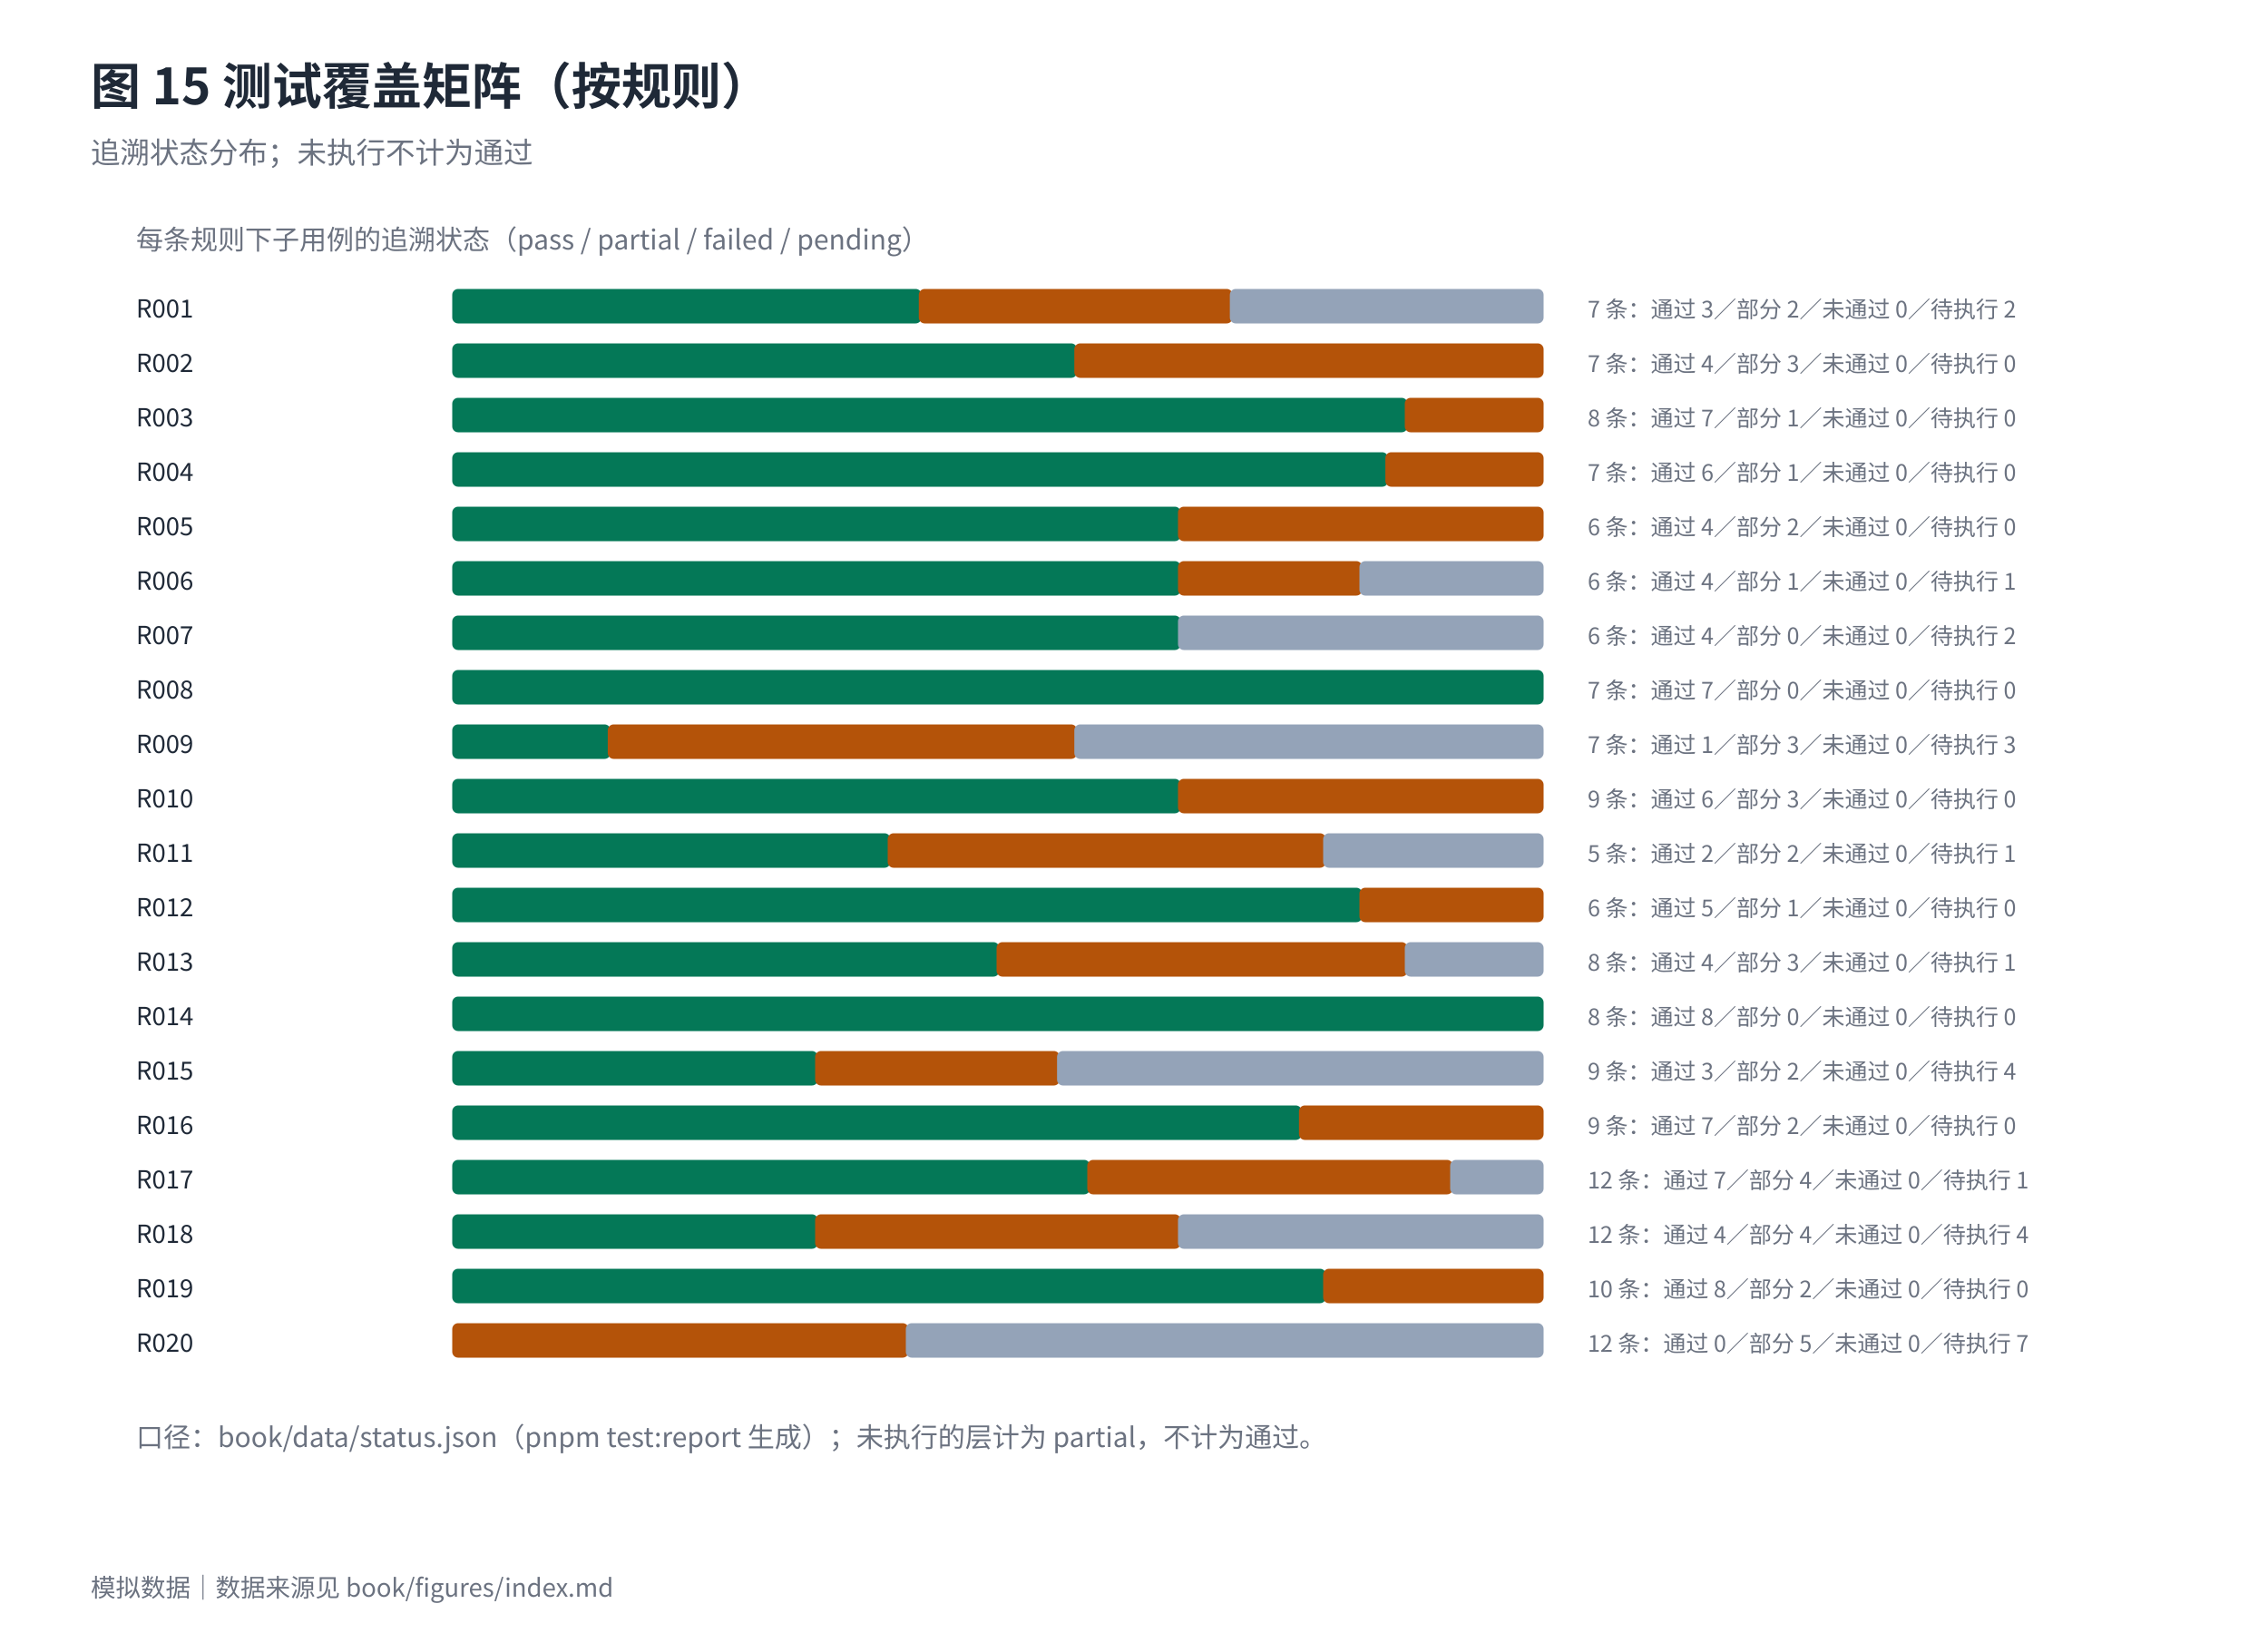
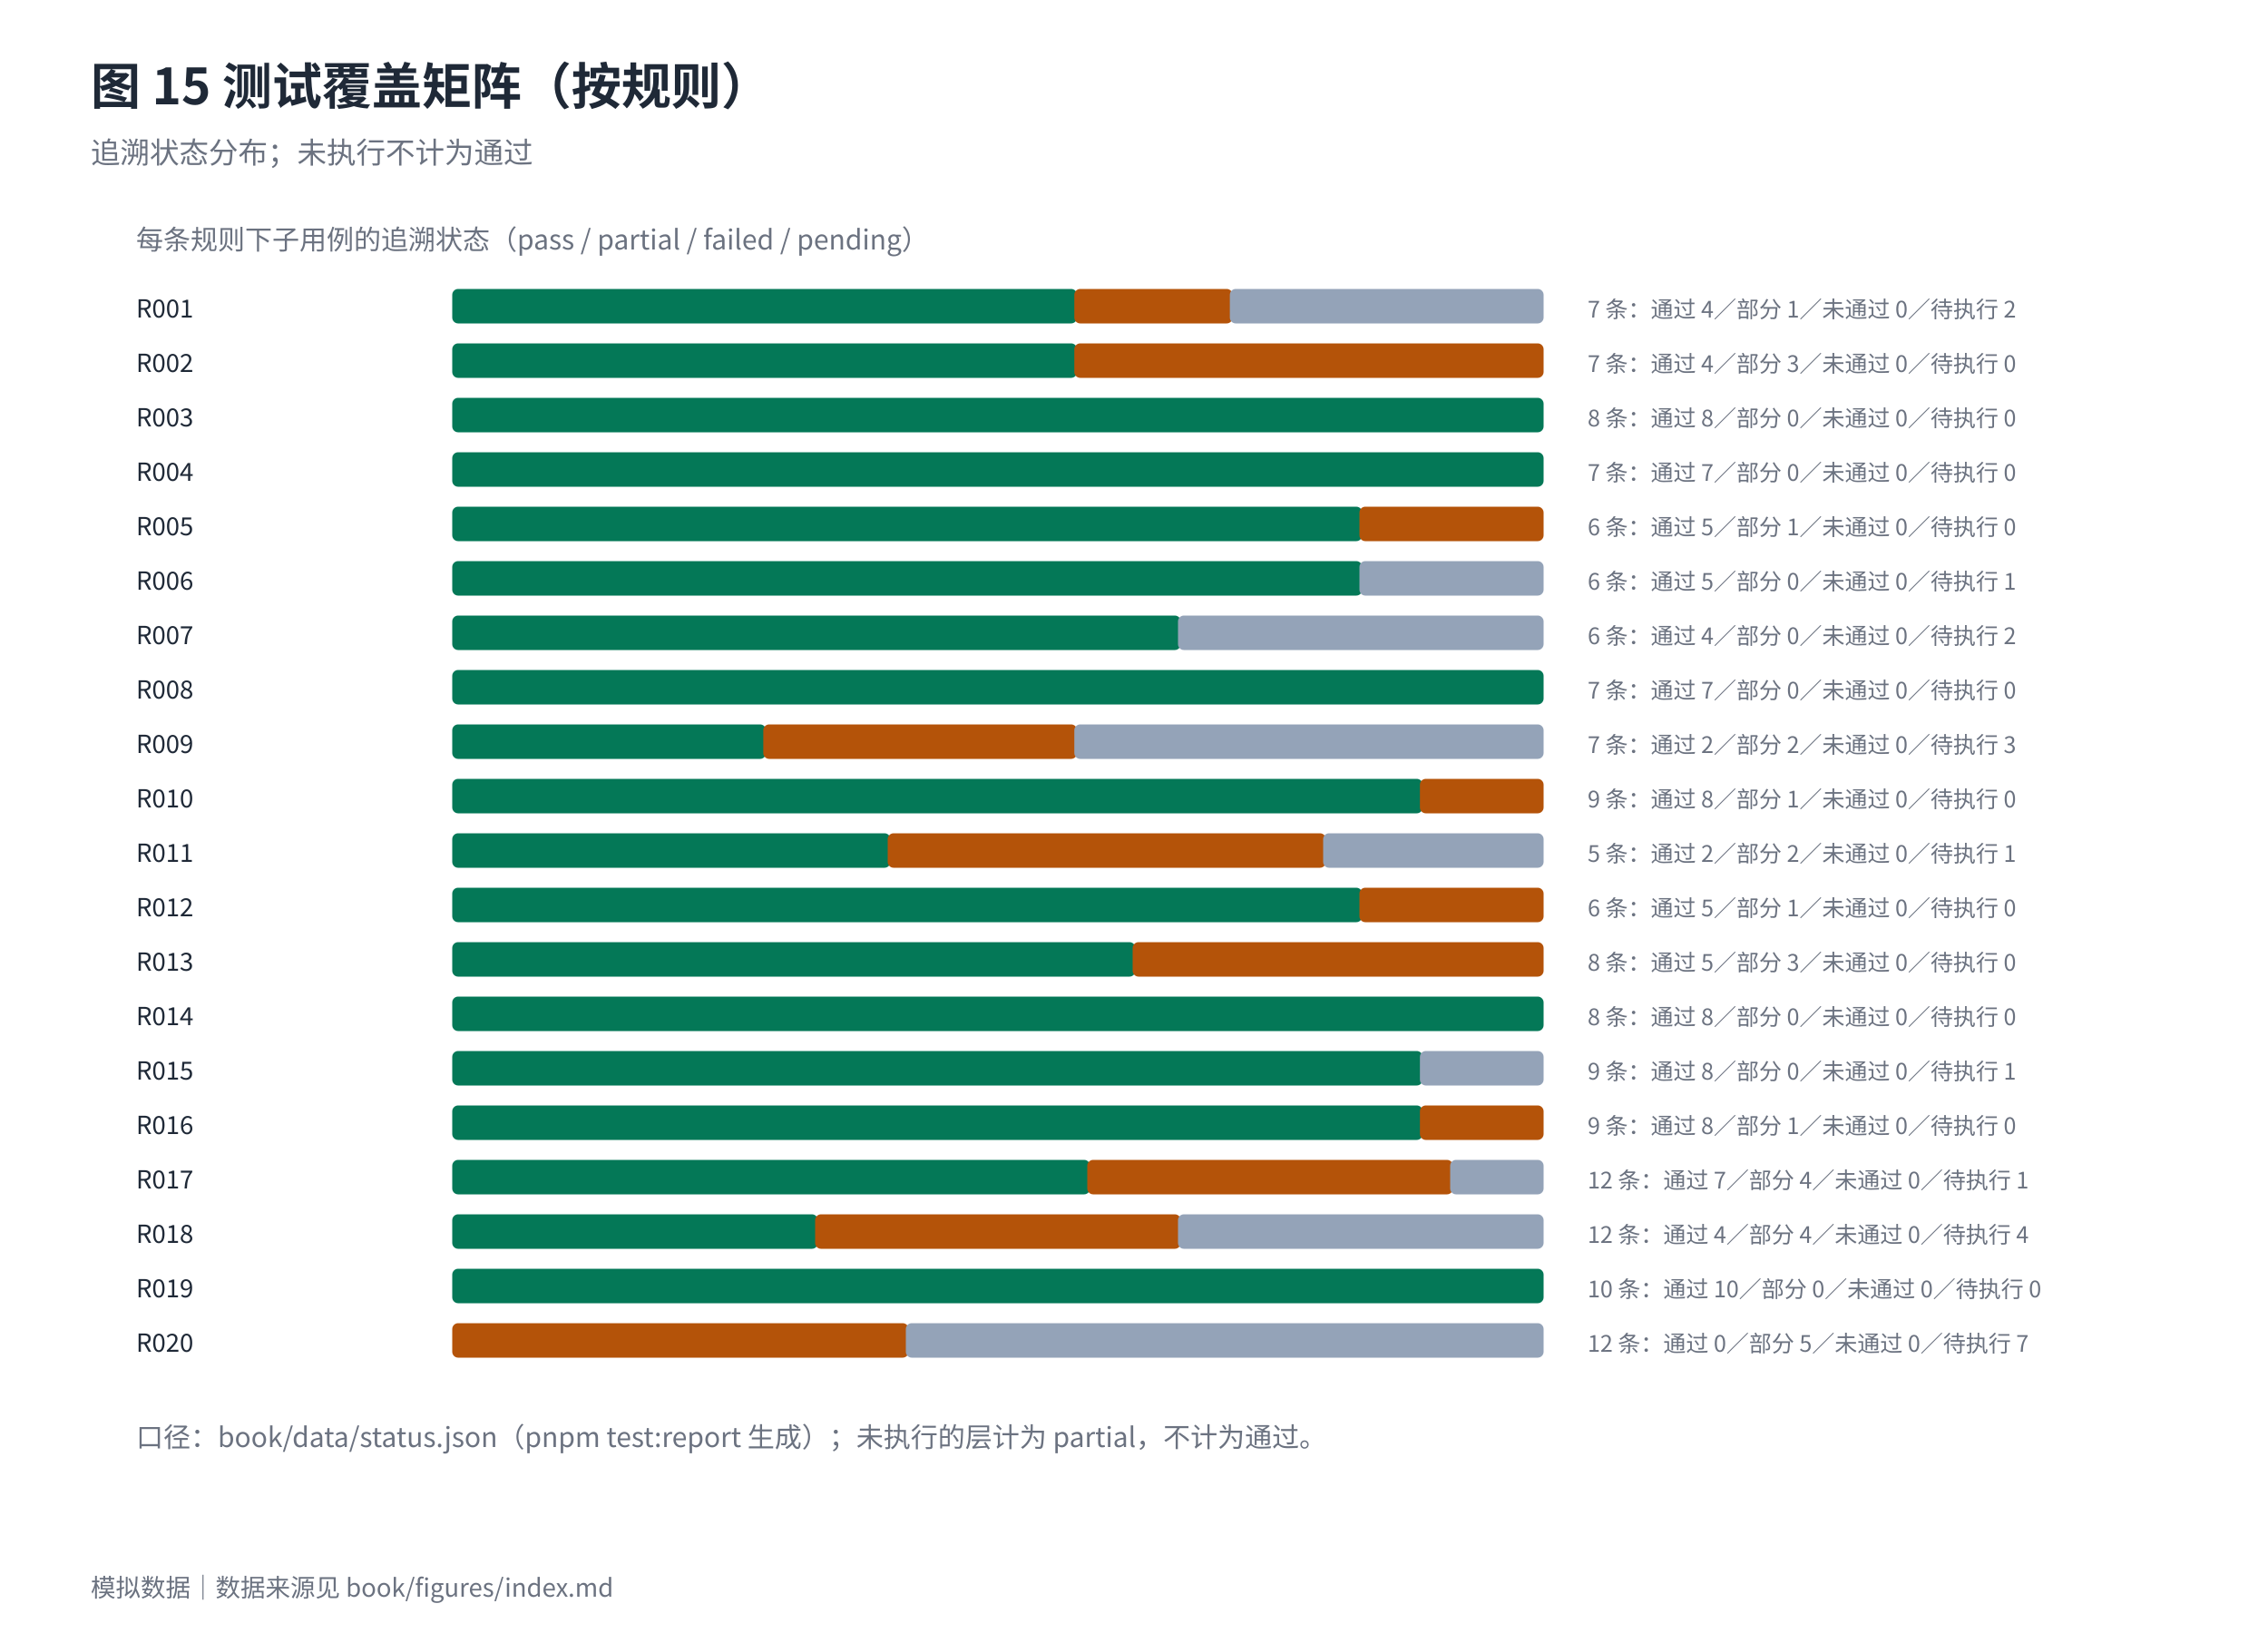
<svg xmlns="http://www.w3.org/2000/svg" viewBox="0 0 1000 720" width="1000" height="720" role="img" aria-label="图 15 测试覆盖矩阵（按规则）">
  <rect x="0" y="0" width="1000" height="720" rx="0" fill="#ffffff" stroke="#ffffff" stroke-width="1.2" />
  <text x="40" y="46" font-size="22" font-family="'Noto Sans CJK SC','Microsoft YaHei',sans-serif" text-anchor="start" font-weight="bold" fill="#1f2937">图 15 测试覆盖矩阵（按规则）</text>
  <text x="40" y="72" font-size="13" font-family="'Noto Sans CJK SC','Microsoft YaHei',sans-serif" text-anchor="start" font-weight="normal" fill="#6b7280">追溯状态分布；未执行不计为通过</text>
  <text x="60" y="110" font-size="12" font-family="'Noto Sans CJK SC','Microsoft YaHei',sans-serif" text-anchor="start" font-weight="normal" fill="#6b7280">每条规则下子用例的追溯状态（pass / partial / failed / pending）</text>
-   <rect x="200" y="128" width="205.714" height="14" rx="2" fill="#047857" stroke="#047857" stroke-width="1.2" />
-   <rect x="405.714" y="128" width="137.143" height="14" rx="2" fill="#b45309" stroke="#b45309" stroke-width="1.2" />
+   <rect x="200" y="128" width="274.286" height="14" rx="2" fill="#047857" stroke="#047857" stroke-width="1.2" />
+   <rect x="474.286" y="128" width="68.571" height="14" rx="2" fill="#b45309" stroke="#b45309" stroke-width="1.2" />
  <rect x="542.857" y="128" width="137.143" height="14" rx="2" fill="#94a3b8" stroke="#94a3b8" stroke-width="1.2" />
  <text x="60" y="140" font-size="11" font-family="'Noto Sans CJK SC','Microsoft YaHei',sans-serif" text-anchor="start" font-weight="normal" fill="#1f2937">R001</text>
-   <text x="700" y="140" font-size="10" font-family="'Noto Sans CJK SC','Microsoft YaHei',sans-serif" text-anchor="start" font-weight="normal" fill="#6b7280">7 条：通过 3／部分 2／未通过 0／待执行 2</text>
+   <text x="700" y="140" font-size="10" font-family="'Noto Sans CJK SC','Microsoft YaHei',sans-serif" text-anchor="start" font-weight="normal" fill="#6b7280">7 条：通过 4／部分 1／未通过 0／待执行 2</text>
  <rect x="200" y="152" width="274.286" height="14" rx="2" fill="#047857" stroke="#047857" stroke-width="1.2" />
  <rect x="474.286" y="152" width="205.714" height="14" rx="2" fill="#b45309" stroke="#b45309" stroke-width="1.2" />
  <text x="60" y="164" font-size="11" font-family="'Noto Sans CJK SC','Microsoft YaHei',sans-serif" text-anchor="start" font-weight="normal" fill="#1f2937">R002</text>
  <text x="700" y="164" font-size="10" font-family="'Noto Sans CJK SC','Microsoft YaHei',sans-serif" text-anchor="start" font-weight="normal" fill="#6b7280">7 条：通过 4／部分 3／未通过 0／待执行 0</text>
-   <rect x="200" y="176" width="420" height="14" rx="2" fill="#047857" stroke="#047857" stroke-width="1.2" />
-   <rect x="620" y="176" width="60" height="14" rx="2" fill="#b45309" stroke="#b45309" stroke-width="1.2" />
+   <rect x="200" y="176" width="480" height="14" rx="2" fill="#047857" stroke="#047857" stroke-width="1.2" />
  <text x="60" y="188" font-size="11" font-family="'Noto Sans CJK SC','Microsoft YaHei',sans-serif" text-anchor="start" font-weight="normal" fill="#1f2937">R003</text>
-   <text x="700" y="188" font-size="10" font-family="'Noto Sans CJK SC','Microsoft YaHei',sans-serif" text-anchor="start" font-weight="normal" fill="#6b7280">8 条：通过 7／部分 1／未通过 0／待执行 0</text>
-   <rect x="200" y="200" width="411.429" height="14" rx="2" fill="#047857" stroke="#047857" stroke-width="1.2" />
-   <rect x="611.429" y="200" width="68.571" height="14" rx="2" fill="#b45309" stroke="#b45309" stroke-width="1.2" />
+   <text x="700" y="188" font-size="10" font-family="'Noto Sans CJK SC','Microsoft YaHei',sans-serif" text-anchor="start" font-weight="normal" fill="#6b7280">8 条：通过 8／部分 0／未通过 0／待执行 0</text>
+   <rect x="200" y="200" width="480" height="14" rx="2" fill="#047857" stroke="#047857" stroke-width="1.2" />
  <text x="60" y="212" font-size="11" font-family="'Noto Sans CJK SC','Microsoft YaHei',sans-serif" text-anchor="start" font-weight="normal" fill="#1f2937">R004</text>
-   <text x="700" y="212" font-size="10" font-family="'Noto Sans CJK SC','Microsoft YaHei',sans-serif" text-anchor="start" font-weight="normal" fill="#6b7280">7 条：通过 6／部分 1／未通过 0／待执行 0</text>
-   <rect x="200" y="224" width="320" height="14" rx="2" fill="#047857" stroke="#047857" stroke-width="1.2" />
-   <rect x="520" y="224" width="160" height="14" rx="2" fill="#b45309" stroke="#b45309" stroke-width="1.2" />
+   <text x="700" y="212" font-size="10" font-family="'Noto Sans CJK SC','Microsoft YaHei',sans-serif" text-anchor="start" font-weight="normal" fill="#6b7280">7 条：通过 7／部分 0／未通过 0／待执行 0</text>
+   <rect x="200" y="224" width="400" height="14" rx="2" fill="#047857" stroke="#047857" stroke-width="1.2" />
+   <rect x="600" y="224" width="80" height="14" rx="2" fill="#b45309" stroke="#b45309" stroke-width="1.2" />
  <text x="60" y="236" font-size="11" font-family="'Noto Sans CJK SC','Microsoft YaHei',sans-serif" text-anchor="start" font-weight="normal" fill="#1f2937">R005</text>
-   <text x="700" y="236" font-size="10" font-family="'Noto Sans CJK SC','Microsoft YaHei',sans-serif" text-anchor="start" font-weight="normal" fill="#6b7280">6 条：通过 4／部分 2／未通过 0／待执行 0</text>
-   <rect x="200" y="248" width="320" height="14" rx="2" fill="#047857" stroke="#047857" stroke-width="1.2" />
-   <rect x="520" y="248" width="80" height="14" rx="2" fill="#b45309" stroke="#b45309" stroke-width="1.2" />
+   <text x="700" y="236" font-size="10" font-family="'Noto Sans CJK SC','Microsoft YaHei',sans-serif" text-anchor="start" font-weight="normal" fill="#6b7280">6 条：通过 5／部分 1／未通过 0／待执行 0</text>
+   <rect x="200" y="248" width="400" height="14" rx="2" fill="#047857" stroke="#047857" stroke-width="1.2" />
  <rect x="600" y="248" width="80" height="14" rx="2" fill="#94a3b8" stroke="#94a3b8" stroke-width="1.2" />
  <text x="60" y="260" font-size="11" font-family="'Noto Sans CJK SC','Microsoft YaHei',sans-serif" text-anchor="start" font-weight="normal" fill="#1f2937">R006</text>
-   <text x="700" y="260" font-size="10" font-family="'Noto Sans CJK SC','Microsoft YaHei',sans-serif" text-anchor="start" font-weight="normal" fill="#6b7280">6 条：通过 4／部分 1／未通过 0／待执行 1</text>
+   <text x="700" y="260" font-size="10" font-family="'Noto Sans CJK SC','Microsoft YaHei',sans-serif" text-anchor="start" font-weight="normal" fill="#6b7280">6 条：通过 5／部分 0／未通过 0／待执行 1</text>
  <rect x="200" y="272" width="320" height="14" rx="2" fill="#047857" stroke="#047857" stroke-width="1.2" />
  <rect x="520" y="272" width="160" height="14" rx="2" fill="#94a3b8" stroke="#94a3b8" stroke-width="1.2" />
  <text x="60" y="284" font-size="11" font-family="'Noto Sans CJK SC','Microsoft YaHei',sans-serif" text-anchor="start" font-weight="normal" fill="#1f2937">R007</text>
  <text x="700" y="284" font-size="10" font-family="'Noto Sans CJK SC','Microsoft YaHei',sans-serif" text-anchor="start" font-weight="normal" fill="#6b7280">6 条：通过 4／部分 0／未通过 0／待执行 2</text>
  <rect x="200" y="296" width="480" height="14" rx="2" fill="#047857" stroke="#047857" stroke-width="1.2" />
  <text x="60" y="308" font-size="11" font-family="'Noto Sans CJK SC','Microsoft YaHei',sans-serif" text-anchor="start" font-weight="normal" fill="#1f2937">R008</text>
  <text x="700" y="308" font-size="10" font-family="'Noto Sans CJK SC','Microsoft YaHei',sans-serif" text-anchor="start" font-weight="normal" fill="#6b7280">7 条：通过 7／部分 0／未通过 0／待执行 0</text>
-   <rect x="200" y="320" width="68.571" height="14" rx="2" fill="#047857" stroke="#047857" stroke-width="1.2" />
-   <rect x="268.571" y="320" width="205.714" height="14" rx="2" fill="#b45309" stroke="#b45309" stroke-width="1.2" />
+   <rect x="200" y="320" width="137.143" height="14" rx="2" fill="#047857" stroke="#047857" stroke-width="1.2" />
+   <rect x="337.143" y="320" width="137.143" height="14" rx="2" fill="#b45309" stroke="#b45309" stroke-width="1.2" />
  <rect x="474.286" y="320" width="205.714" height="14" rx="2" fill="#94a3b8" stroke="#94a3b8" stroke-width="1.2" />
  <text x="60" y="332" font-size="11" font-family="'Noto Sans CJK SC','Microsoft YaHei',sans-serif" text-anchor="start" font-weight="normal" fill="#1f2937">R009</text>
-   <text x="700" y="332" font-size="10" font-family="'Noto Sans CJK SC','Microsoft YaHei',sans-serif" text-anchor="start" font-weight="normal" fill="#6b7280">7 条：通过 1／部分 3／未通过 0／待执行 3</text>
-   <rect x="200" y="344" width="320" height="14" rx="2" fill="#047857" stroke="#047857" stroke-width="1.2" />
-   <rect x="520" y="344" width="160" height="14" rx="2" fill="#b45309" stroke="#b45309" stroke-width="1.2" />
+   <text x="700" y="332" font-size="10" font-family="'Noto Sans CJK SC','Microsoft YaHei',sans-serif" text-anchor="start" font-weight="normal" fill="#6b7280">7 条：通过 2／部分 2／未通过 0／待执行 3</text>
+   <rect x="200" y="344" width="426.667" height="14" rx="2" fill="#047857" stroke="#047857" stroke-width="1.2" />
+   <rect x="626.667" y="344" width="53.333" height="14" rx="2" fill="#b45309" stroke="#b45309" stroke-width="1.2" />
  <text x="60" y="356" font-size="11" font-family="'Noto Sans CJK SC','Microsoft YaHei',sans-serif" text-anchor="start" font-weight="normal" fill="#1f2937">R010</text>
-   <text x="700" y="356" font-size="10" font-family="'Noto Sans CJK SC','Microsoft YaHei',sans-serif" text-anchor="start" font-weight="normal" fill="#6b7280">9 条：通过 6／部分 3／未通过 0／待执行 0</text>
+   <text x="700" y="356" font-size="10" font-family="'Noto Sans CJK SC','Microsoft YaHei',sans-serif" text-anchor="start" font-weight="normal" fill="#6b7280">9 条：通过 8／部分 1／未通过 0／待执行 0</text>
  <rect x="200" y="368" width="192" height="14" rx="2" fill="#047857" stroke="#047857" stroke-width="1.2" />
  <rect x="392" y="368" width="192" height="14" rx="2" fill="#b45309" stroke="#b45309" stroke-width="1.2" />
  <rect x="584" y="368" width="96" height="14" rx="2" fill="#94a3b8" stroke="#94a3b8" stroke-width="1.2" />
  <text x="60" y="380" font-size="11" font-family="'Noto Sans CJK SC','Microsoft YaHei',sans-serif" text-anchor="start" font-weight="normal" fill="#1f2937">R011</text>
  <text x="700" y="380" font-size="10" font-family="'Noto Sans CJK SC','Microsoft YaHei',sans-serif" text-anchor="start" font-weight="normal" fill="#6b7280">5 条：通过 2／部分 2／未通过 0／待执行 1</text>
  <rect x="200" y="392" width="400" height="14" rx="2" fill="#047857" stroke="#047857" stroke-width="1.2" />
  <rect x="600" y="392" width="80" height="14" rx="2" fill="#b45309" stroke="#b45309" stroke-width="1.2" />
  <text x="60" y="404" font-size="11" font-family="'Noto Sans CJK SC','Microsoft YaHei',sans-serif" text-anchor="start" font-weight="normal" fill="#1f2937">R012</text>
  <text x="700" y="404" font-size="10" font-family="'Noto Sans CJK SC','Microsoft YaHei',sans-serif" text-anchor="start" font-weight="normal" fill="#6b7280">6 条：通过 5／部分 1／未通过 0／待执行 0</text>
-   <rect x="200" y="416" width="240" height="14" rx="2" fill="#047857" stroke="#047857" stroke-width="1.2" />
-   <rect x="440" y="416" width="180" height="14" rx="2" fill="#b45309" stroke="#b45309" stroke-width="1.2" />
-   <rect x="620" y="416" width="60" height="14" rx="2" fill="#94a3b8" stroke="#94a3b8" stroke-width="1.2" />
+   <rect x="200" y="416" width="300" height="14" rx="2" fill="#047857" stroke="#047857" stroke-width="1.2" />
+   <rect x="500" y="416" width="180" height="14" rx="2" fill="#b45309" stroke="#b45309" stroke-width="1.2" />
  <text x="60" y="428" font-size="11" font-family="'Noto Sans CJK SC','Microsoft YaHei',sans-serif" text-anchor="start" font-weight="normal" fill="#1f2937">R013</text>
-   <text x="700" y="428" font-size="10" font-family="'Noto Sans CJK SC','Microsoft YaHei',sans-serif" text-anchor="start" font-weight="normal" fill="#6b7280">8 条：通过 4／部分 3／未通过 0／待执行 1</text>
+   <text x="700" y="428" font-size="10" font-family="'Noto Sans CJK SC','Microsoft YaHei',sans-serif" text-anchor="start" font-weight="normal" fill="#6b7280">8 条：通过 5／部分 3／未通过 0／待执行 0</text>
  <rect x="200" y="440" width="480" height="14" rx="2" fill="#047857" stroke="#047857" stroke-width="1.2" />
  <text x="60" y="452" font-size="11" font-family="'Noto Sans CJK SC','Microsoft YaHei',sans-serif" text-anchor="start" font-weight="normal" fill="#1f2937">R014</text>
  <text x="700" y="452" font-size="10" font-family="'Noto Sans CJK SC','Microsoft YaHei',sans-serif" text-anchor="start" font-weight="normal" fill="#6b7280">8 条：通过 8／部分 0／未通过 0／待执行 0</text>
-   <rect x="200" y="464" width="160" height="14" rx="2" fill="#047857" stroke="#047857" stroke-width="1.2" />
-   <rect x="360" y="464" width="106.667" height="14" rx="2" fill="#b45309" stroke="#b45309" stroke-width="1.2" />
-   <rect x="466.667" y="464" width="213.333" height="14" rx="2" fill="#94a3b8" stroke="#94a3b8" stroke-width="1.2" />
+   <rect x="200" y="464" width="426.667" height="14" rx="2" fill="#047857" stroke="#047857" stroke-width="1.2" />
+   <rect x="626.667" y="464" width="53.333" height="14" rx="2" fill="#94a3b8" stroke="#94a3b8" stroke-width="1.2" />
  <text x="60" y="476" font-size="11" font-family="'Noto Sans CJK SC','Microsoft YaHei',sans-serif" text-anchor="start" font-weight="normal" fill="#1f2937">R015</text>
-   <text x="700" y="476" font-size="10" font-family="'Noto Sans CJK SC','Microsoft YaHei',sans-serif" text-anchor="start" font-weight="normal" fill="#6b7280">9 条：通过 3／部分 2／未通过 0／待执行 4</text>
-   <rect x="200" y="488" width="373.333" height="14" rx="2" fill="#047857" stroke="#047857" stroke-width="1.2" />
-   <rect x="573.333" y="488" width="106.667" height="14" rx="2" fill="#b45309" stroke="#b45309" stroke-width="1.2" />
+   <text x="700" y="476" font-size="10" font-family="'Noto Sans CJK SC','Microsoft YaHei',sans-serif" text-anchor="start" font-weight="normal" fill="#6b7280">9 条：通过 8／部分 0／未通过 0／待执行 1</text>
+   <rect x="200" y="488" width="426.667" height="14" rx="2" fill="#047857" stroke="#047857" stroke-width="1.2" />
+   <rect x="626.667" y="488" width="53.333" height="14" rx="2" fill="#b45309" stroke="#b45309" stroke-width="1.2" />
  <text x="60" y="500" font-size="11" font-family="'Noto Sans CJK SC','Microsoft YaHei',sans-serif" text-anchor="start" font-weight="normal" fill="#1f2937">R016</text>
-   <text x="700" y="500" font-size="10" font-family="'Noto Sans CJK SC','Microsoft YaHei',sans-serif" text-anchor="start" font-weight="normal" fill="#6b7280">9 条：通过 7／部分 2／未通过 0／待执行 0</text>
+   <text x="700" y="500" font-size="10" font-family="'Noto Sans CJK SC','Microsoft YaHei',sans-serif" text-anchor="start" font-weight="normal" fill="#6b7280">9 条：通过 8／部分 1／未通过 0／待执行 0</text>
  <rect x="200" y="512" width="280" height="14" rx="2" fill="#047857" stroke="#047857" stroke-width="1.2" />
  <rect x="480" y="512" width="160" height="14" rx="2" fill="#b45309" stroke="#b45309" stroke-width="1.2" />
  <rect x="640" y="512" width="40" height="14" rx="2" fill="#94a3b8" stroke="#94a3b8" stroke-width="1.2" />
  <text x="60" y="524" font-size="11" font-family="'Noto Sans CJK SC','Microsoft YaHei',sans-serif" text-anchor="start" font-weight="normal" fill="#1f2937">R017</text>
  <text x="700" y="524" font-size="10" font-family="'Noto Sans CJK SC','Microsoft YaHei',sans-serif" text-anchor="start" font-weight="normal" fill="#6b7280">12 条：通过 7／部分 4／未通过 0／待执行 1</text>
  <rect x="200" y="536" width="160" height="14" rx="2" fill="#047857" stroke="#047857" stroke-width="1.2" />
  <rect x="360" y="536" width="160" height="14" rx="2" fill="#b45309" stroke="#b45309" stroke-width="1.2" />
  <rect x="520" y="536" width="160" height="14" rx="2" fill="#94a3b8" stroke="#94a3b8" stroke-width="1.2" />
  <text x="60" y="548" font-size="11" font-family="'Noto Sans CJK SC','Microsoft YaHei',sans-serif" text-anchor="start" font-weight="normal" fill="#1f2937">R018</text>
  <text x="700" y="548" font-size="10" font-family="'Noto Sans CJK SC','Microsoft YaHei',sans-serif" text-anchor="start" font-weight="normal" fill="#6b7280">12 条：通过 4／部分 4／未通过 0／待执行 4</text>
-   <rect x="200" y="560" width="384" height="14" rx="2" fill="#047857" stroke="#047857" stroke-width="1.2" />
-   <rect x="584" y="560" width="96" height="14" rx="2" fill="#b45309" stroke="#b45309" stroke-width="1.2" />
+   <rect x="200" y="560" width="480" height="14" rx="2" fill="#047857" stroke="#047857" stroke-width="1.2" />
  <text x="60" y="572" font-size="11" font-family="'Noto Sans CJK SC','Microsoft YaHei',sans-serif" text-anchor="start" font-weight="normal" fill="#1f2937">R019</text>
-   <text x="700" y="572" font-size="10" font-family="'Noto Sans CJK SC','Microsoft YaHei',sans-serif" text-anchor="start" font-weight="normal" fill="#6b7280">10 条：通过 8／部分 2／未通过 0／待执行 0</text>
+   <text x="700" y="572" font-size="10" font-family="'Noto Sans CJK SC','Microsoft YaHei',sans-serif" text-anchor="start" font-weight="normal" fill="#6b7280">10 条：通过 10／部分 0／未通过 0／待执行 0</text>
  <rect x="200" y="584" width="200" height="14" rx="2" fill="#b45309" stroke="#b45309" stroke-width="1.2" />
  <rect x="400" y="584" width="280" height="14" rx="2" fill="#94a3b8" stroke="#94a3b8" stroke-width="1.2" />
  <text x="60" y="596" font-size="11" font-family="'Noto Sans CJK SC','Microsoft YaHei',sans-serif" text-anchor="start" font-weight="normal" fill="#1f2937">R020</text>
  <text x="700" y="596" font-size="10" font-family="'Noto Sans CJK SC','Microsoft YaHei',sans-serif" text-anchor="start" font-weight="normal" fill="#6b7280">12 条：通过 0／部分 5／未通过 0／待执行 7</text>
  <text x="60" y="638" font-size="12" font-family="'Noto Sans CJK SC','Microsoft YaHei',sans-serif" text-anchor="start" font-weight="normal" fill="#6b7280">口径：book/data/status.json（pnpm test:report 生成）；未执行的层计为 partial，不计为通过。</text>
  <text x="40" y="704" font-size="11" font-family="'Noto Sans CJK SC','Microsoft YaHei',sans-serif" text-anchor="start" font-weight="normal" fill="#6b7280">模拟数据｜数据来源见 book/figures/index.md</text>
</svg>
